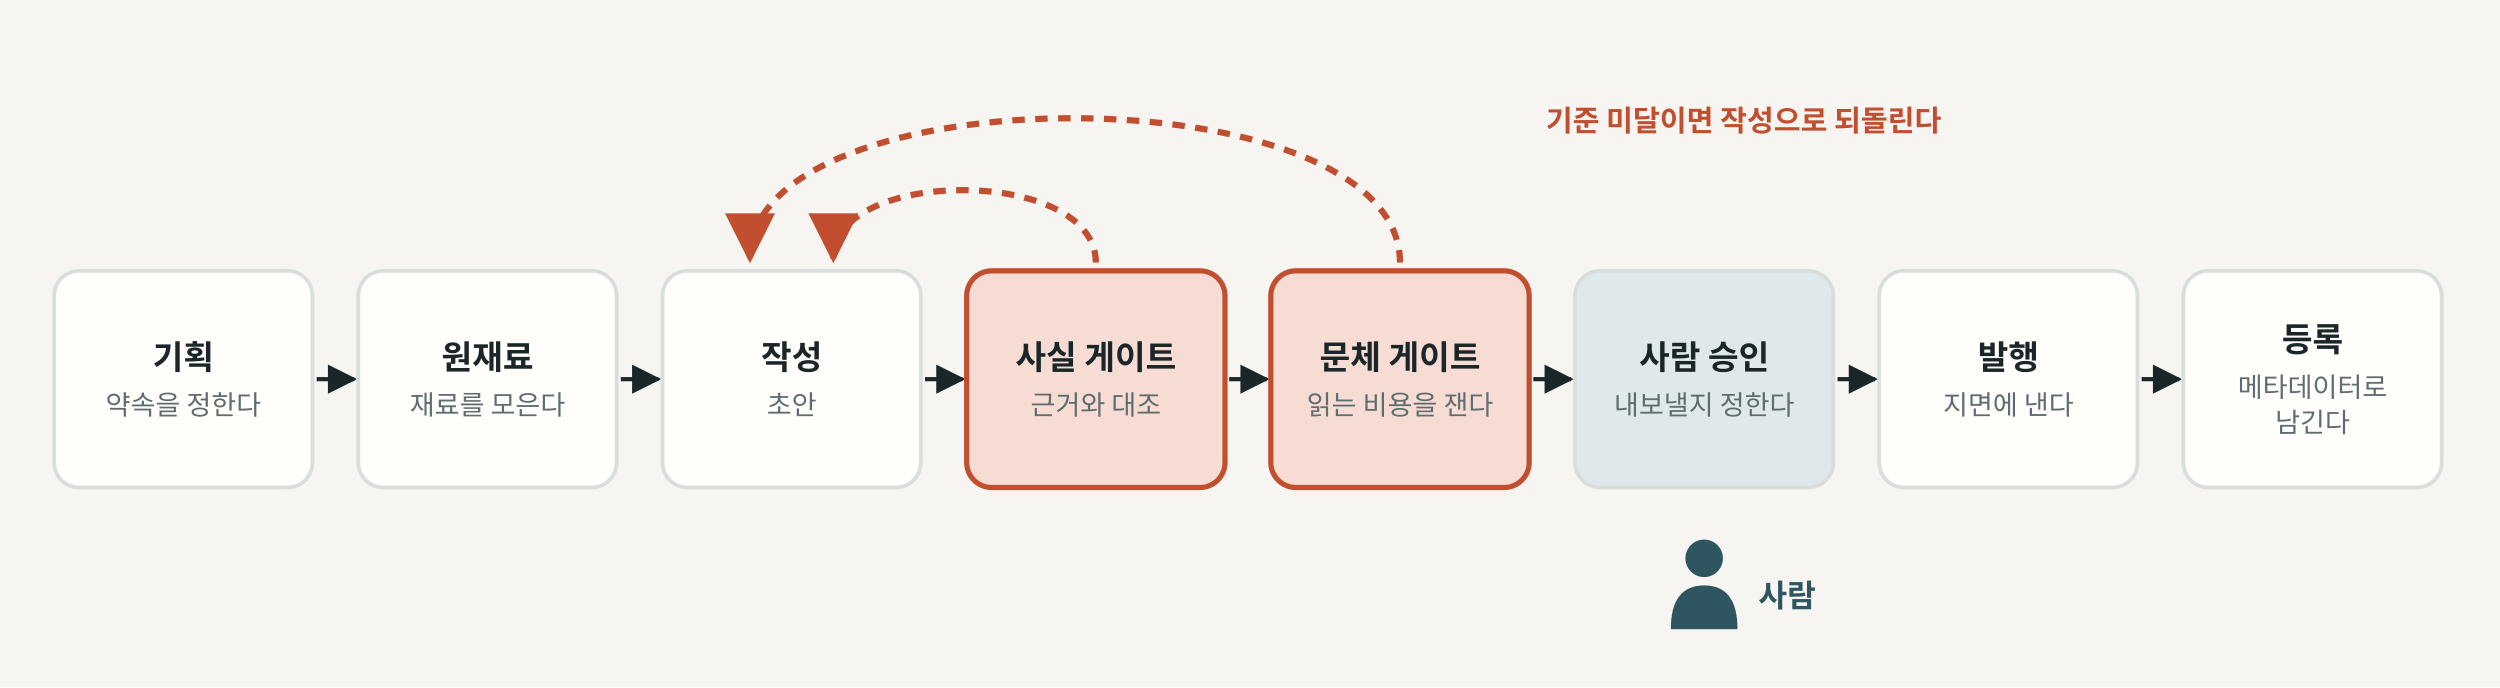
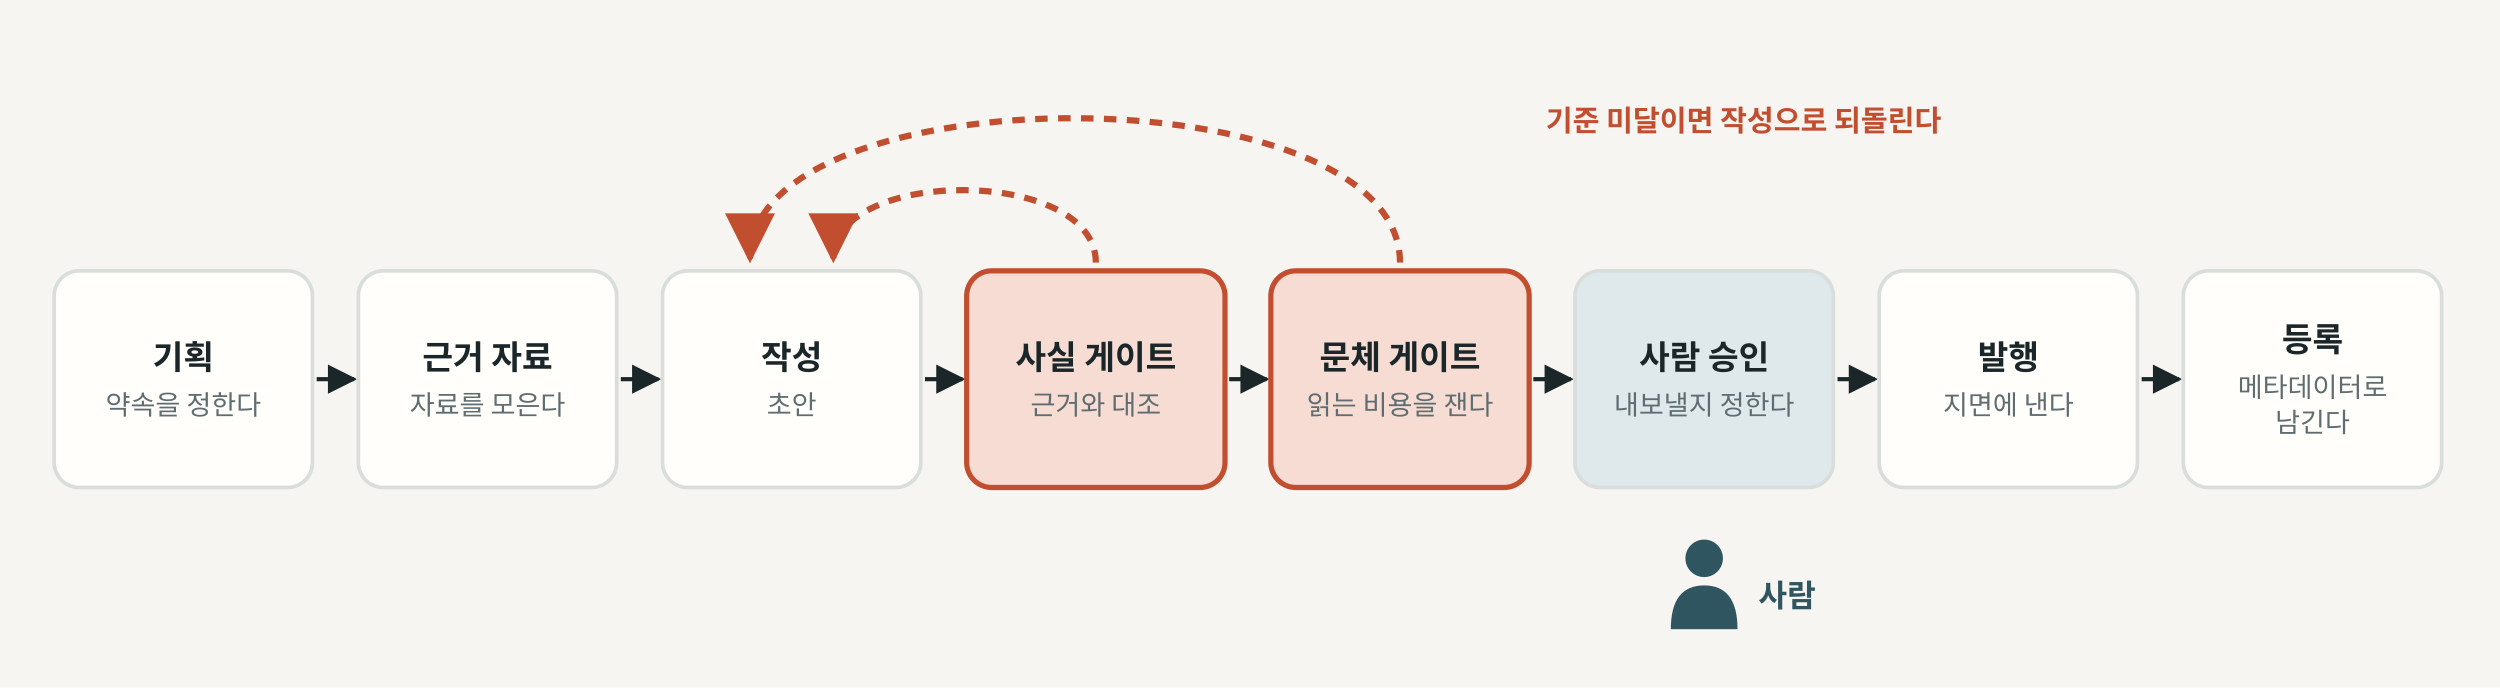
<svg xmlns="http://www.w3.org/2000/svg" viewBox="0 0 1200 330" role="img" aria-label="에이전트 편집국의 흐름" font-family="Pretendard,'Apple SD Gothic Neo','Noto Sans KR',sans-serif">
  <defs>
    <marker id="mi" viewBox="0 0 10 10" refX="9" refY="5" markerWidth="7" markerHeight="7" orient="auto-start-reverse">
      <path d="M0,0L10,5L0,10z" fill="#1b2629" />
    </marker>
    <marker id="mc" viewBox="0 0 10 10" refX="9" refY="5" markerWidth="8" markerHeight="8" orient="auto-start-reverse">
      <path d="M0,0L10,5L0,10z" fill="#c24e30" />
    </marker>
  </defs>
  <rect width="1200" height="330" fill="#f7f5f1" />
  <rect x="26" y="130" width="124" height="104" rx="12" fill="#fffefb" stroke="#d9dedc" stroke-width="1.8" />
  <text x="88.0" y="177.2" fill="#1b2629" font-size="16" font-weight="700" text-anchor="middle">기획</text>
  <text x="88.0" y="199.0" fill="#5f6d70" font-size="13" font-weight="400" text-anchor="middle">약속을 정한다</text>
  <path d="M152,182.0 L170,182.0" fill="none" stroke="#1b2629" stroke-width="2" marker-end="url(#mi)" />
  <rect x="172" y="130" width="124" height="104" rx="12" fill="#fffefb" stroke="#d9dedc" stroke-width="1.8" />
-   <text x="234.0" y="177.2" fill="#1b2629" font-size="16" font-weight="700" text-anchor="middle">원재료</text>
-   <text x="234.0" y="199.0" fill="#5f6d70" font-size="13" font-weight="400" text-anchor="middle">재료를 모은다</text>
+   <text x="234.0" y="177.2" fill="#1b2629" font-size="16" font-weight="700" text-anchor="middle">근거 자료</text>
+   <text x="234.0" y="199.0" fill="#5f6d70" font-size="13" font-weight="400" text-anchor="middle">자료를 모은다</text>
  <path d="M298,182.0 L316,182.0" fill="none" stroke="#1b2629" stroke-width="2" marker-end="url(#mi)" />
  <rect x="318" y="130" width="124" height="104" rx="12" fill="#fffefb" stroke="#d9dedc" stroke-width="1.8" />
  <text x="380.0" y="177.2" fill="#1b2629" font-size="16" font-weight="700" text-anchor="middle">작성</text>
  <text x="380.0" y="199.0" fill="#5f6d70" font-size="13" font-weight="400" text-anchor="middle">초안</text>
  <path d="M444,182.0 L462,182.0" fill="none" stroke="#1b2629" stroke-width="2" marker-end="url(#mi)" />
  <rect x="464" y="130" width="124" height="104" rx="12" fill="#f6dcd3" stroke="#c24e30" stroke-width="2.5" />
  <text x="526.0" y="177.2" fill="#1b2629" font-size="16" font-weight="700" text-anchor="middle">사실 게이트</text>
  <text x="526.0" y="199.0" fill="#5f6d70" font-size="13" font-weight="400" text-anchor="middle">근거와 대조</text>
  <path d="M590,182.0 L608,182.0" fill="none" stroke="#1b2629" stroke-width="2" marker-end="url(#mi)" />
  <rect x="610" y="130" width="124" height="104" rx="12" fill="#f6dcd3" stroke="#c24e30" stroke-width="2.5" />
  <text x="672.0" y="177.2" fill="#1b2629" font-size="16" font-weight="700" text-anchor="middle">문체 게이트</text>
  <text x="672.0" y="199.0" fill="#5f6d70" font-size="13" font-weight="400" text-anchor="middle">읽는 비용을 잰다</text>
  <path d="M736,182.0 L754,182.0" fill="none" stroke="#1b2629" stroke-width="2" marker-end="url(#mi)" />
  <rect x="756" y="130" width="124" height="104" rx="12" fill="#dfe9eb" stroke="#d9dedc" stroke-width="1.8" />
  <text x="818.0" y="177.2" fill="#1b2629" font-size="16" font-weight="700" text-anchor="middle">사람 승인</text>
  <text x="818.0" y="199.0" fill="#5f6d70" font-size="13" font-weight="400" text-anchor="middle">내보낼지 정한다</text>
  <path d="M882,182.0 L900,182.0" fill="none" stroke="#1b2629" stroke-width="2" marker-end="url(#mi)" />
  <rect x="902" y="130" width="124" height="104" rx="12" fill="#fffefb" stroke="#d9dedc" stroke-width="1.8" />
  <text x="964.0" y="177.2" fill="#1b2629" font-size="16" font-weight="700" text-anchor="middle">발행</text>
  <text x="964.0" y="199.0" fill="#5f6d70" font-size="13" font-weight="400" text-anchor="middle">지면에 낸다</text>
  <path d="M1028,182.0 L1046,182.0" fill="none" stroke="#1b2629" stroke-width="2" marker-end="url(#mi)" />
  <rect x="1048" y="130" width="124" height="104" rx="12" fill="#fffefb" stroke="#d9dedc" stroke-width="1.8" />
  <text x="1110.0" y="168.7" fill="#1b2629" font-size="16" font-weight="700" text-anchor="middle">등록</text>
  <text x="1110.0" y="190.5" fill="#5f6d70" font-size="13" font-weight="400" text-anchor="middle">메타데이터로</text>
  <text x="1110.0" y="207.4" fill="#5f6d70" font-size="13" font-weight="400" text-anchor="middle">남긴다</text>
  <path d="M526.0,126 C526.0,80 400.0,80 400.0,124" fill="none" stroke="#c24e30" stroke-width="3" stroke-dasharray="6 5" marker-end="url(#mc)" />
  <path d="M672.0,126 C672.0,34 360.0,34 360.0,124" fill="none" stroke="#c24e30" stroke-width="3" stroke-dasharray="6 5" marker-end="url(#mc)" />
  <text fill="#c24e30" font-size="14" font-weight="700" text-anchor="start" dominant-baseline="middle">
    <tspan x="742.0" y="58.0">기준 미달이면 작성으로 되돌린다</tspan>
  </text>
  <circle cx="818.0" cy="268" r="9" fill="#2f5560" />
  <path d="M802.0,302 Q802.0,281 818.0,281 Q834.0,281 834.0,302 Z" fill="#2f5560" />
  <text fill="#2f5560" font-size="15" font-weight="700" text-anchor="start" dominant-baseline="middle">
    <tspan x="844.0" y="286.0">사람</tspan>
  </text>
</svg>
